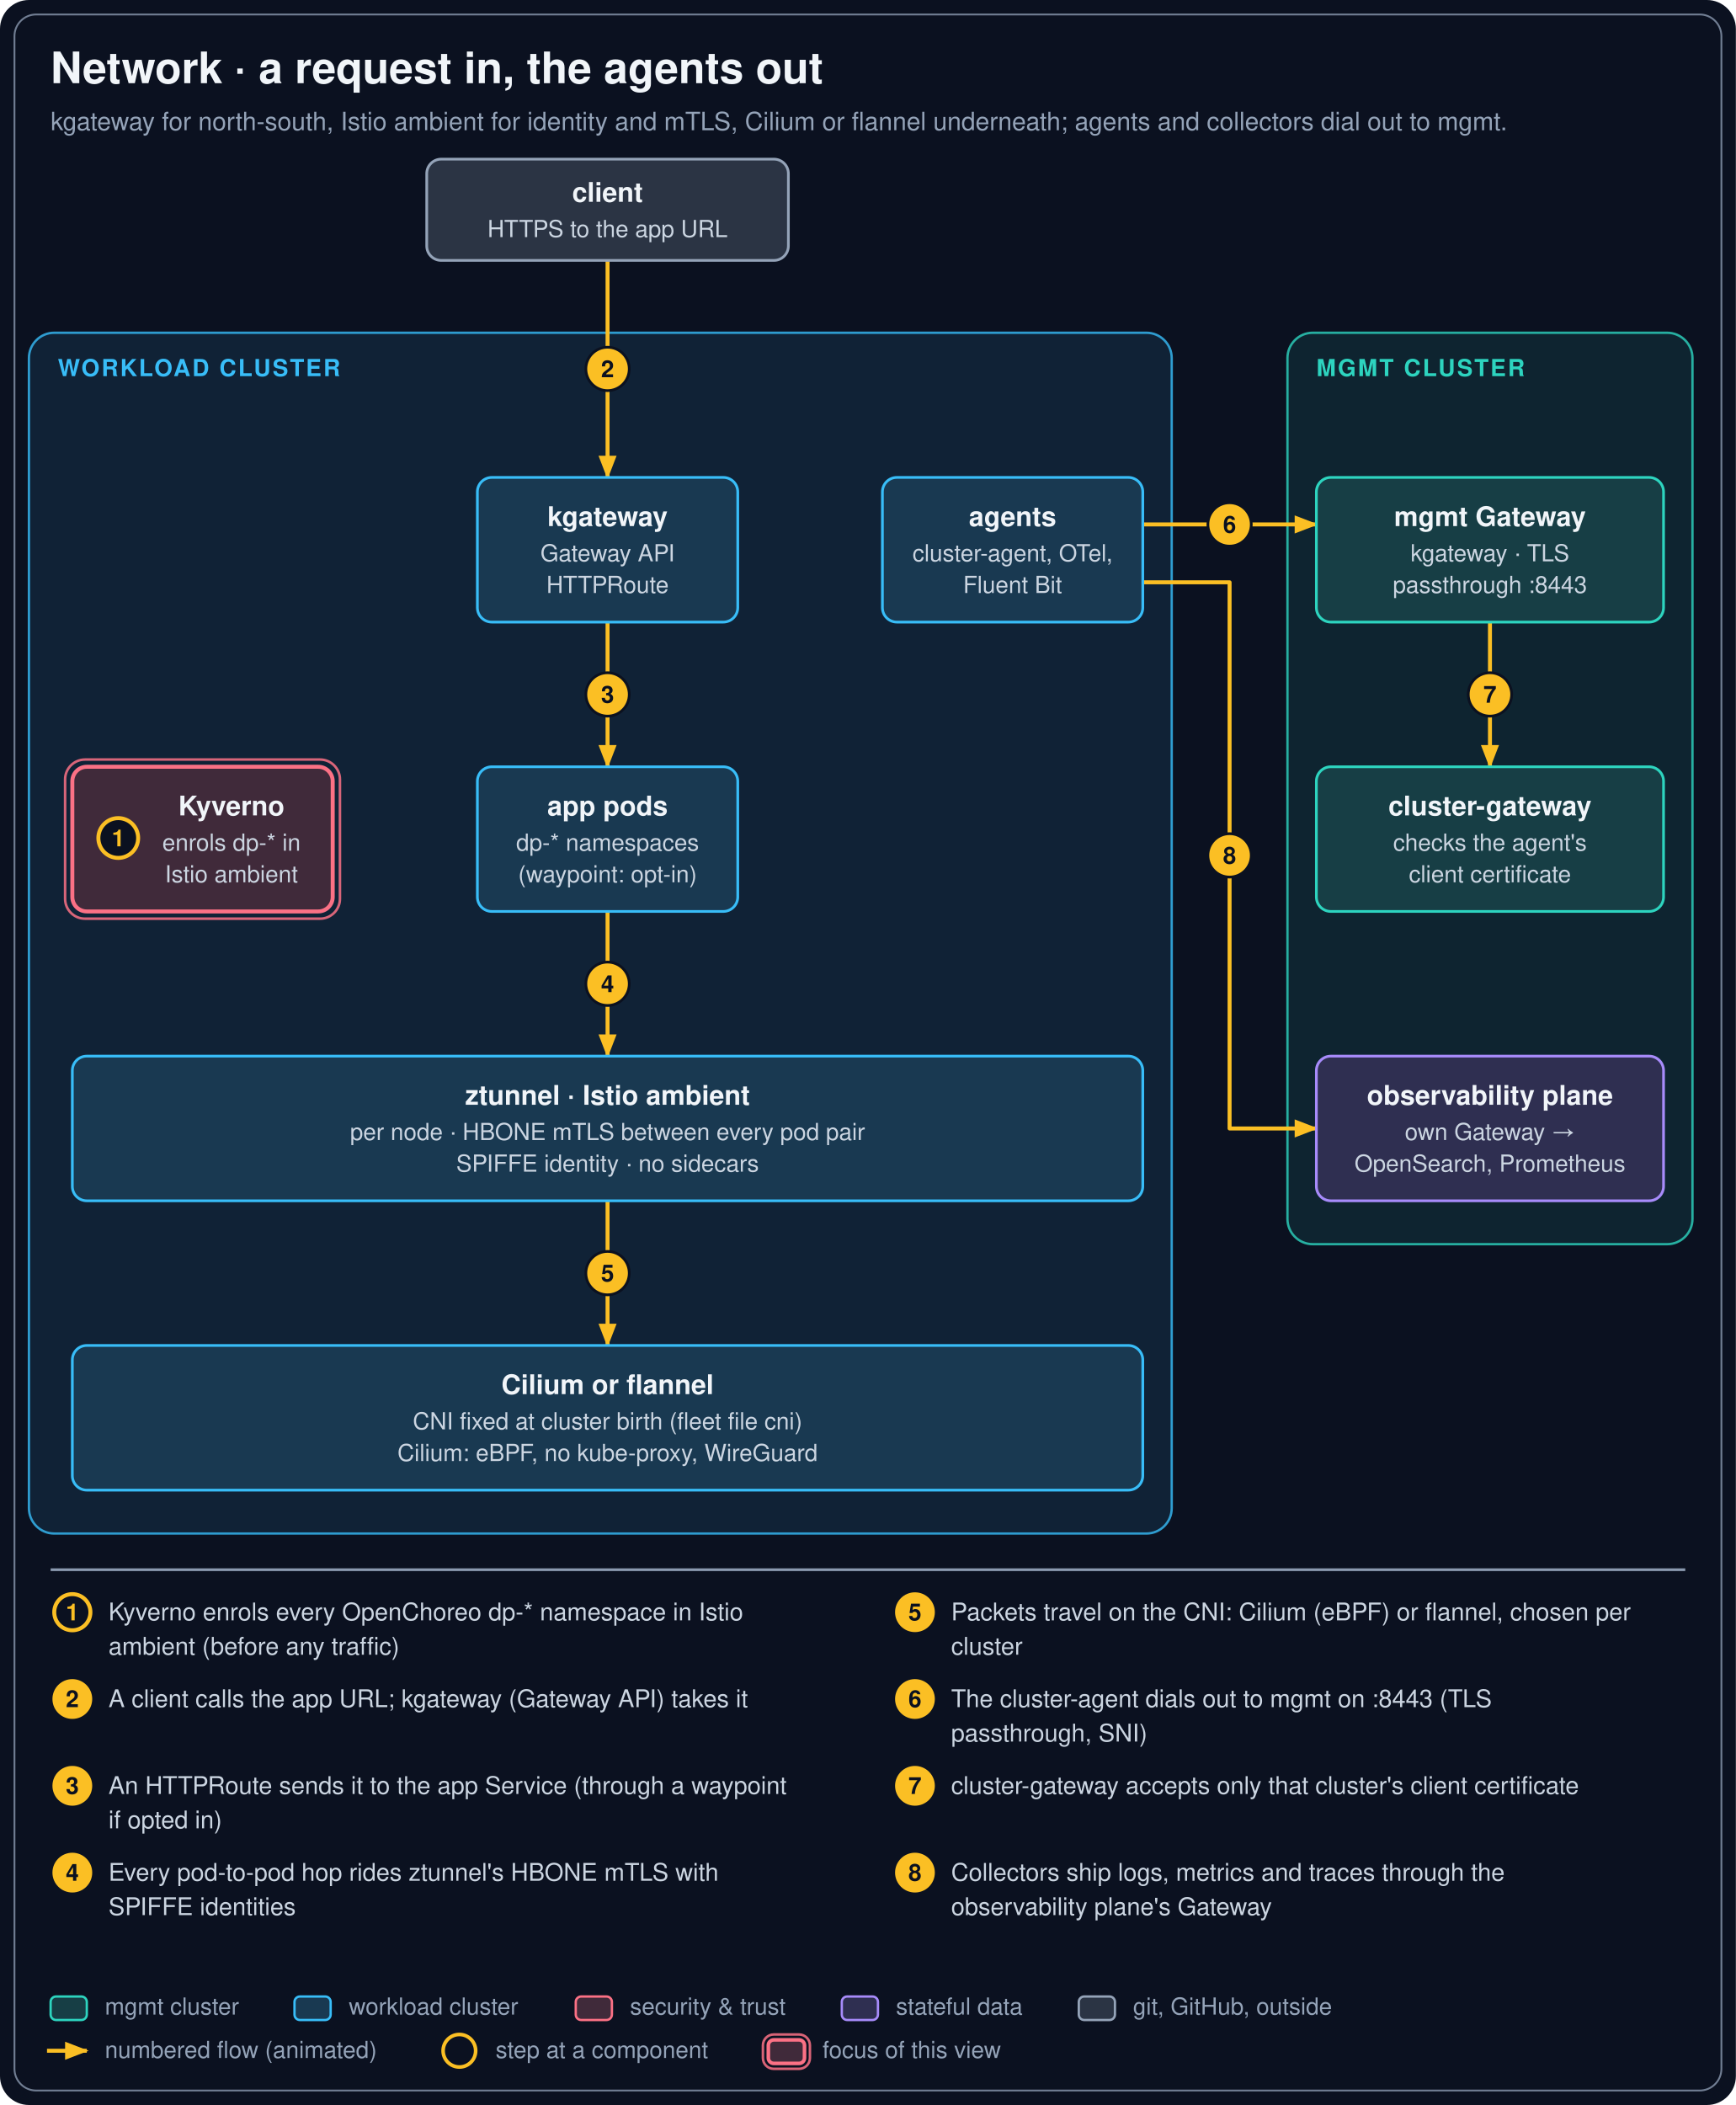
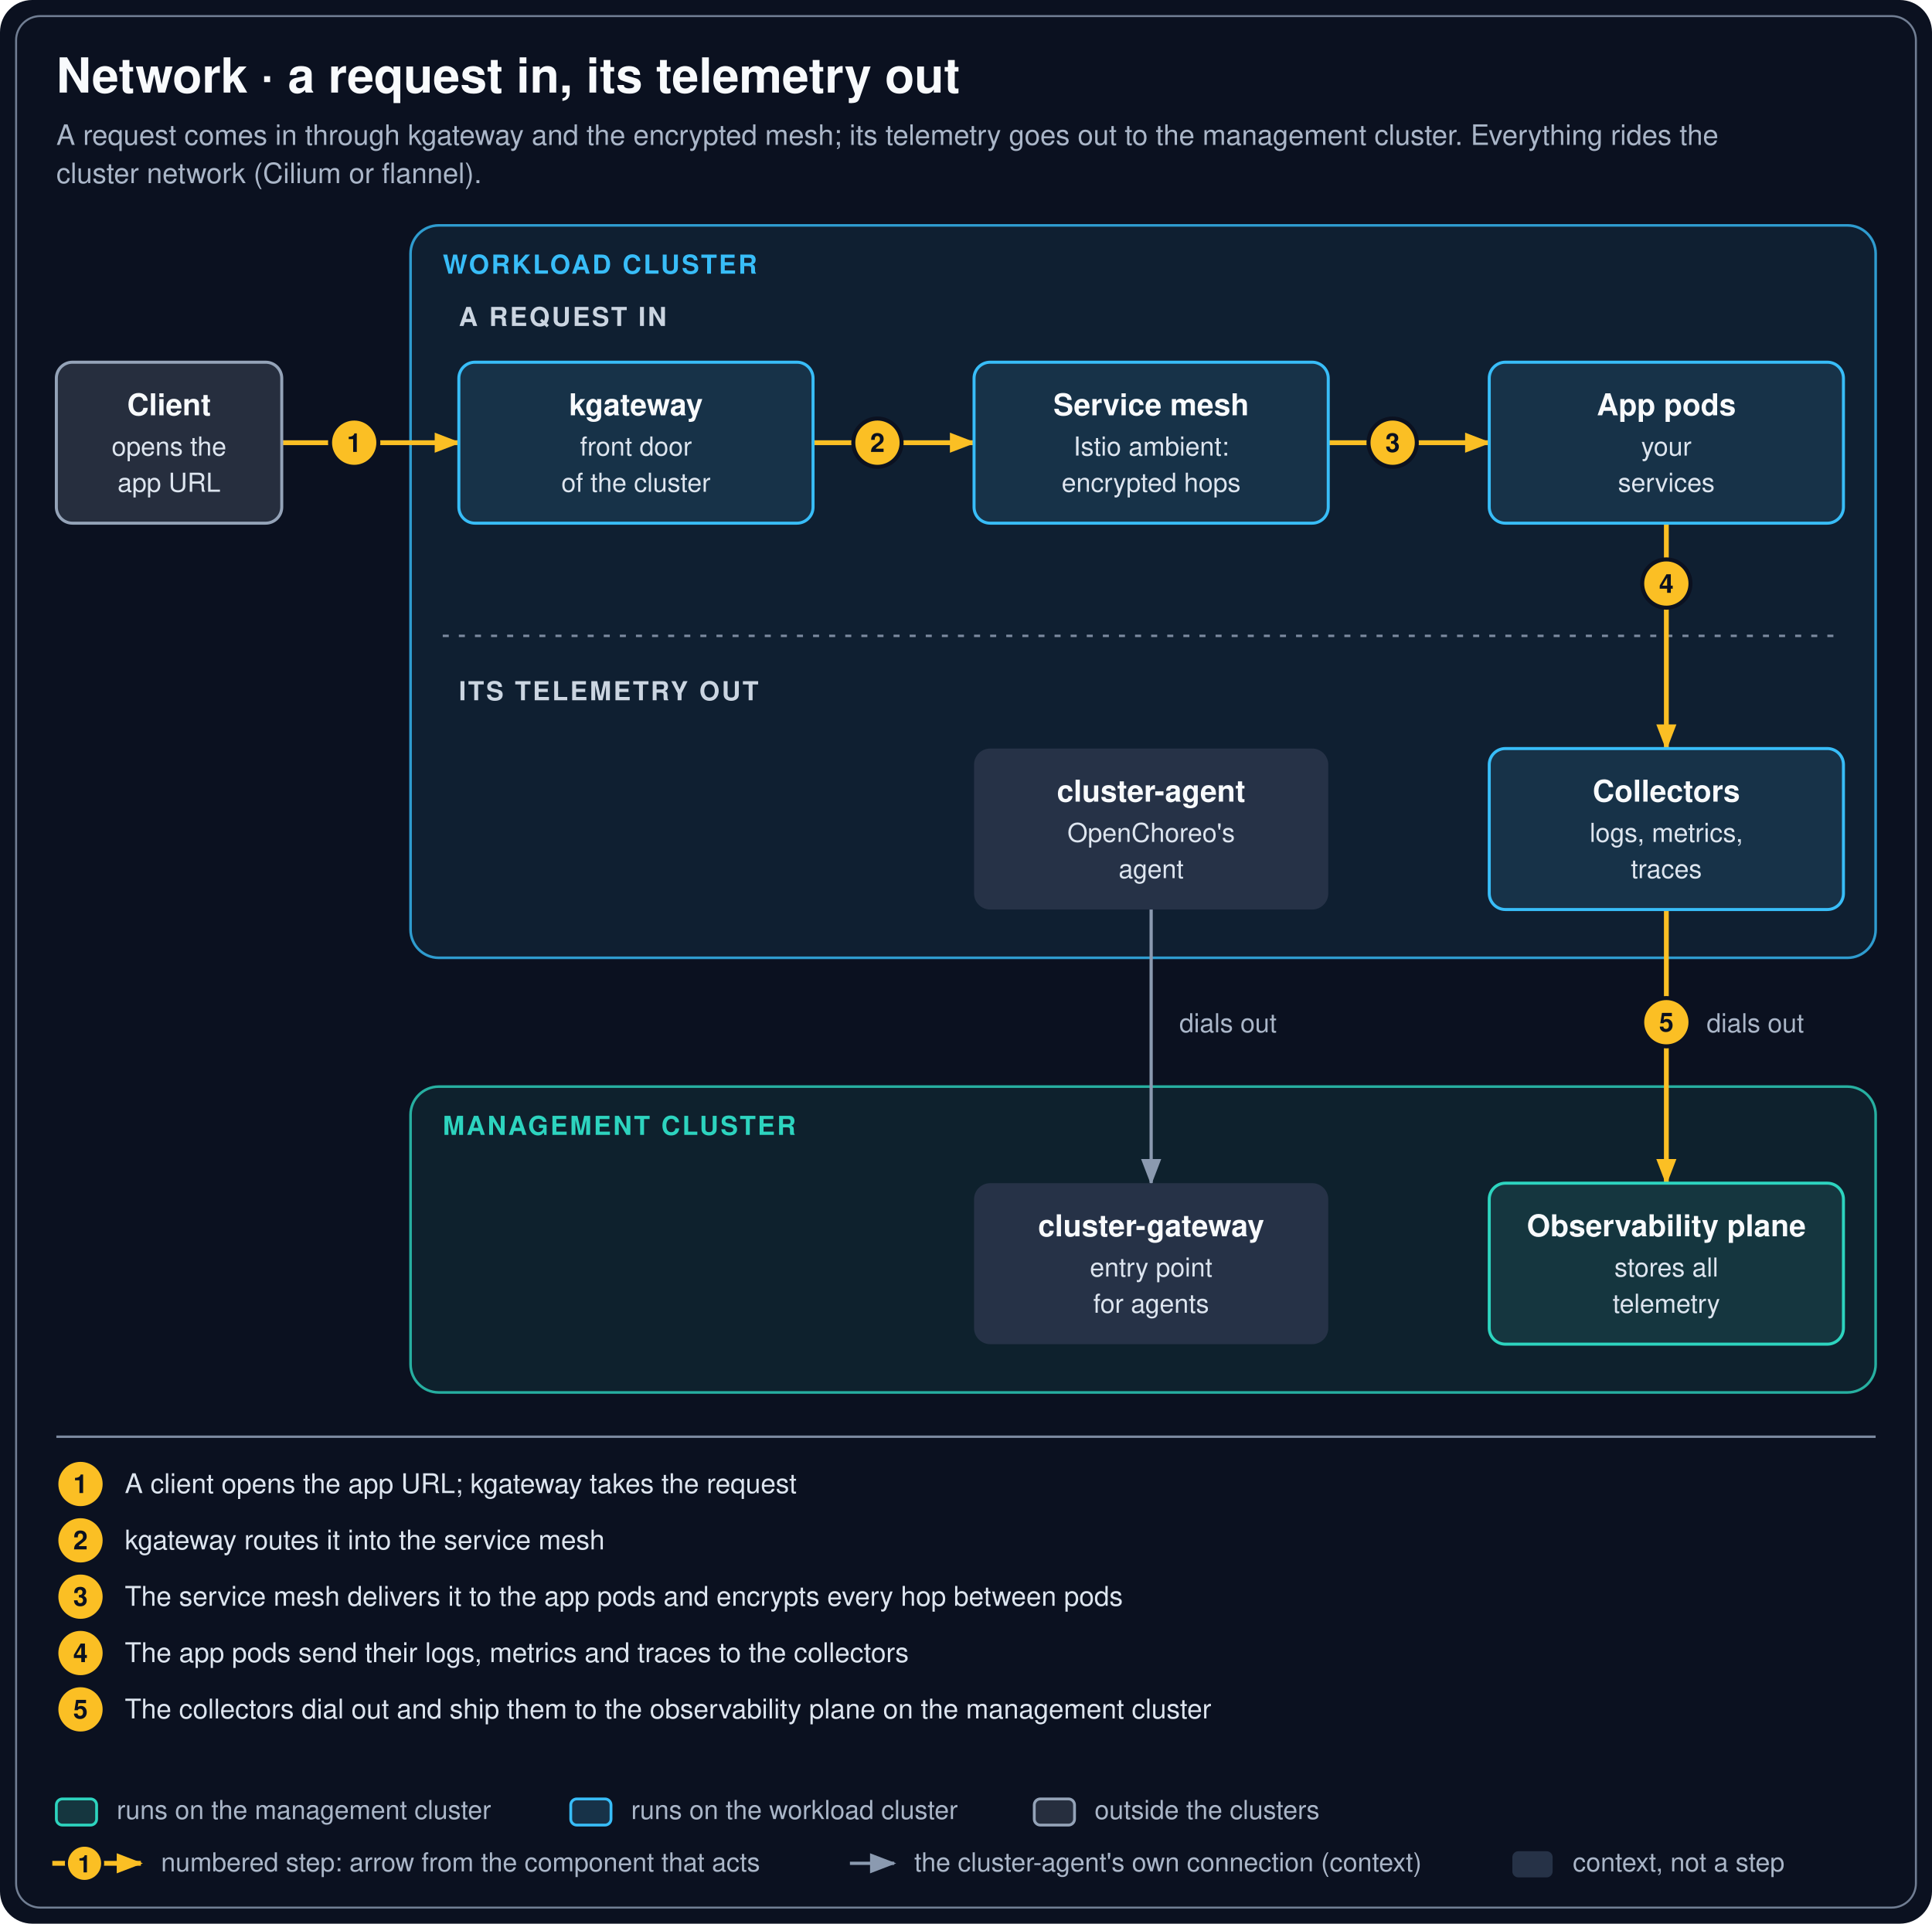
- <svg xmlns="http://www.w3.org/2000/svg" width="960" height="1164" viewBox="0 0 960 1164" role="img" aria-label="Network · a request in, the agents out">
-   <style>.s{font-family:'Segoe UI','Helvetica Neue',Helvetica,Arial,'Liberation Sans',sans-serif}.m{font-family:'JetBrains Mono',SFMono-Regular,Menlo,Consolas,'Liberation Mono',monospace}.fx{fill:none;stroke-width:3.2;stroke-linecap:round;stroke-dasharray:4 10;opacity:0;animation:fxdash .9s linear infinite,fxseq 11.30s linear infinite both}@keyframes fxdash{to{stroke-dashoffset:-14}}@keyframes fxseq{0%{opacity:0}3%{opacity:1}23.4%{opacity:1}28.4%{opacity:0}100%{opacity:0}}@media (prefers-reduced-motion:reduce){.fx{animation:none;opacity:0}}</style>
+ <svg xmlns="http://www.w3.org/2000/svg" width="960" height="956" viewBox="0 0 960 956" role="img" aria-label="Network · a request in, its telemetry out">
+   <style>.s{font-family:'Segoe UI','Helvetica Neue',Helvetica,Arial,'Liberation Sans',sans-serif}.m{font-family:'JetBrains Mono',SFMono-Regular,Menlo,Consolas,'Liberation Mono',monospace}.fx{fill:none;stroke-width:3.4;stroke-linecap:round;stroke-dasharray:4 10;opacity:0;animation:fxdash .9s linear infinite,fxseq 8.00s linear infinite both}@keyframes fxdash{to{stroke-dashoffset:-14}}@keyframes fxseq{0%{opacity:0}3%{opacity:1}33.0%{opacity:1}38.0%{opacity:0}100%{opacity:0}}@media (prefers-reduced-motion:reduce){.fx{animation:none;opacity:0}}</style>
  <defs>
+     <marker id="ah8b9ab0" markerWidth="13" markerHeight="10" refX="12" refY="5" orient="auto" markerUnits="userSpaceOnUse">
+       <path d="M0,0 L13,5 L0,10 z" fill="#8b9ab0" />
+     </marker>
+     <marker id="as8b9ab0" markerWidth="13" markerHeight="10" refX="1" refY="5" orient="auto" markerUnits="userSpaceOnUse">
+       <path d="M13,0 L0,5 L13,10 z" fill="#8b9ab0" />
+     </marker>
    <marker id="ahfbbf24" markerWidth="13" markerHeight="10" refX="12" refY="5" orient="auto" markerUnits="userSpaceOnUse">
      <path d="M0,0 L13,5 L0,10 z" fill="#fbbf24" />
    </marker>
+     <marker id="asfbbf24" markerWidth="13" markerHeight="10" refX="1" refY="5" orient="auto" markerUnits="userSpaceOnUse">
+       <path d="M13,0 L0,5 L13,10 z" fill="#fbbf24" />
+     </marker>
  </defs>
-   <rect width="960" height="1164" rx="16" fill="#0b1120" />
-   <rect x="8" y="8" width="944" height="1148" rx="12" fill="none" stroke="#8b9ab0" stroke-opacity=".8" />
-   <rect x="16" y="184" width="632" height="664" rx="14" fill="#102236" stroke="#38bdf8" stroke-opacity=".8" stroke-width="1.3" />
-   <text class="s" x="32.0" y="208.0" font-size="13" fill="#38bdf8" font-weight="700" letter-spacing="1.0">WORKLOAD CLUSTER</text>
-   <rect x="712" y="184" width="224" height="504" rx="14" fill="#0e2430" stroke="#2dd4bf" stroke-opacity=".8" stroke-width="1.3" />
-   <text class="s" x="728.0" y="208.0" font-size="13" fill="#2dd4bf" font-weight="700" letter-spacing="1.0">MGMT CLUSTER</text>
-   <path d="M 336.0 144.0 L 336.0 264.0" fill="none" stroke="#fbbf24" stroke-width="2.2" stroke-linejoin="round" marker-end="url(#ahfbbf24)" />
-   <path d="M 336.0 344.0 L 336.0 424.0" fill="none" stroke="#fbbf24" stroke-width="2.2" stroke-linejoin="round" marker-end="url(#ahfbbf24)" />
-   <path d="M 336.0 504.0 L 336.0 584.0" fill="none" stroke="#fbbf24" stroke-width="2.2" stroke-linejoin="round" marker-end="url(#ahfbbf24)" />
-   <path d="M 336.0 664.0 L 336.0 744.0" fill="none" stroke="#fbbf24" stroke-width="2.2" stroke-linejoin="round" marker-end="url(#ahfbbf24)" />
-   <path d="M 632.0 290.0 L 728.0 290.0" fill="none" stroke="#fbbf24" stroke-width="2.2" stroke-linejoin="round" marker-end="url(#ahfbbf24)" />
-   <path d="M 824.0 344.0 L 824.0 424.0" fill="none" stroke="#fbbf24" stroke-width="2.2" stroke-linejoin="round" marker-end="url(#ahfbbf24)" />
-   <path d="M 632.0 322.0 L 680.0 322.0 L 680.0 624.0 L 728.0 624.0" fill="none" stroke="#fbbf24" stroke-width="2.2" stroke-linejoin="round" marker-end="url(#ahfbbf24)" />
-   <path class="fx" d="M 336.0 144.0 L 336.0 264.0" stroke="#fde5a7" style="animation-delay:0s,1.10s" />
-   <path class="fx" d="M 336.0 344.0 L 336.0 424.0" stroke="#fde5a7" style="animation-delay:0s,2.20s" />
-   <path class="fx" d="M 336.0 504.0 L 336.0 584.0" stroke="#fde5a7" style="animation-delay:0s,3.30s" />
-   <path class="fx" d="M 336.0 664.0 L 336.0 744.0" stroke="#fde5a7" style="animation-delay:0s,4.40s" />
-   <path class="fx" d="M 632.0 290.0 L 728.0 290.0" stroke="#fde5a7" style="animation-delay:0s,5.50s" />
-   <path class="fx" d="M 824.0 344.0 L 824.0 424.0" stroke="#fde5a7" style="animation-delay:0s,6.60s" />
-   <path class="fx" d="M 632.0 322.0 L 680.0 322.0 L 680.0 624.0 L 728.0 624.0" stroke="#fde5a7" style="animation-delay:0s,7.70s" />
-   <rect x="236.0" y="88" width="200" height="56" rx="8" fill="#2b3444" stroke="#94a3b8" stroke-width="1.5" />
-   <text class="s" x="336.0" y="111.6" font-size="15" fill="#f1f5f9" font-weight="600" text-anchor="middle">client</text>
-   <text class="s" x="336.0" y="131.1" font-size="13" fill="#cbd5e1" text-anchor="middle">HTTPS to the app URL</text>
-   <rect x="264" y="264" width="144" height="80" rx="8" fill="#193951" stroke="#38bdf8" stroke-width="1.5" />
-   <text class="s" x="336.0" y="290.9" font-size="15" fill="#f1f5f9" font-weight="600" text-anchor="middle">kgateway</text>
-   <text class="s" x="336.0" y="310.4" font-size="13" fill="#cbd5e1" text-anchor="middle">Gateway API</text>
-   <text class="s" x="336.0" y="327.9" font-size="13" fill="#cbd5e1" text-anchor="middle">HTTPRoute</text>
-   <rect x="488" y="264" width="144" height="80" rx="8" fill="#193951" stroke="#38bdf8" stroke-width="1.5" />
-   <text class="s" x="560.0" y="290.9" font-size="15" fill="#f1f5f9" font-weight="600" text-anchor="middle">agents</text>
-   <text class="s" x="560.0" y="310.4" font-size="13" fill="#cbd5e1" text-anchor="middle">cluster-agent, OTel,</text>
-   <text class="s" x="560.0" y="327.9" font-size="13" fill="#cbd5e1" text-anchor="middle">Fluent Bit</text>
-   <rect x="36" y="420" width="152" height="88" rx="11" fill="none" stroke="#fb7185" stroke-opacity=".85" stroke-width="1.4" />
-   <rect x="40" y="424" width="144" height="80" rx="8" fill="#402a3a" stroke="#fb7185" stroke-width="2.2" />
-   <text class="s" x="128.0" y="450.9" font-size="15" fill="#f1f5f9" font-weight="600" text-anchor="middle">Kyverno</text>
-   <text class="s" x="128.0" y="470.4" font-size="13" fill="#cbd5e1" text-anchor="middle">enrols dp-* in</text>
-   <text class="s" x="128.0" y="487.9" font-size="13" fill="#cbd5e1" text-anchor="middle">Istio ambient</text>
-   <rect x="264" y="424" width="144" height="80" rx="8" fill="#193951" stroke="#38bdf8" stroke-width="1.5" />
-   <text class="s" x="336.0" y="450.9" font-size="15" fill="#f1f5f9" font-weight="600" text-anchor="middle">app pods</text>
-   <text class="s" x="336.0" y="470.4" font-size="13" fill="#cbd5e1" text-anchor="middle">dp-* namespaces</text>
-   <text class="s" x="336.0" y="487.9" font-size="13" fill="#cbd5e1" text-anchor="middle">(waypoint: opt-in)</text>
-   <rect x="40" y="584" width="592" height="80" rx="8" fill="#193951" stroke="#38bdf8" stroke-width="1.5" />
-   <text class="s" x="336.0" y="610.9" font-size="15" fill="#f1f5f9" font-weight="600" text-anchor="middle">ztunnel · Istio ambient</text>
-   <text class="s" x="336.0" y="630.4" font-size="13" fill="#cbd5e1" text-anchor="middle">per node · HBONE mTLS between every pod pair</text>
-   <text class="s" x="336.0" y="647.9" font-size="13" fill="#cbd5e1" text-anchor="middle">SPIFFE identity · no sidecars</text>
-   <rect x="40" y="744" width="592" height="80" rx="8" fill="#193951" stroke="#38bdf8" stroke-width="1.5" />
-   <text class="s" x="336.0" y="770.9" font-size="15" fill="#f1f5f9" font-weight="600" text-anchor="middle">Cilium or flannel</text>
-   <text class="s" x="336.0" y="790.4" font-size="13" fill="#cbd5e1" text-anchor="middle">CNI fixed at cluster birth (fleet file cni)</text>
-   <text class="s" x="336.0" y="807.9" font-size="13" fill="#cbd5e1" text-anchor="middle">Cilium: eBPF, no kube-proxy, WireGuard</text>
-   <rect x="728" y="264" width="192" height="80" rx="8" fill="#173e45" stroke="#2dd4bf" stroke-width="1.5" />
-   <text class="s" x="824.0" y="290.9" font-size="15" fill="#f1f5f9" font-weight="600" text-anchor="middle">mgmt Gateway</text>
-   <text class="s" x="824.0" y="310.4" font-size="13" fill="#cbd5e1" text-anchor="middle">kgateway · TLS</text>
-   <text class="s" x="824.0" y="327.9" font-size="13" fill="#cbd5e1" text-anchor="middle">passthrough :8443</text>
-   <rect x="728" y="424" width="192" height="80" rx="8" fill="#173e45" stroke="#2dd4bf" stroke-width="1.5" />
-   <text class="s" x="824.0" y="450.9" font-size="15" fill="#f1f5f9" font-weight="600" text-anchor="middle">cluster-gateway</text>
-   <text class="s" x="824.0" y="470.4" font-size="13" fill="#cbd5e1" text-anchor="middle">checks the agent's</text>
-   <text class="s" x="824.0" y="487.9" font-size="13" fill="#cbd5e1" text-anchor="middle">client certificate</text>
-   <rect x="728" y="584" width="192" height="80" rx="8" fill="#2f2f51" stroke="#a78bfa" stroke-width="1.5" />
-   <text class="s" x="824.0" y="610.9" font-size="15" fill="#f1f5f9" font-weight="600" text-anchor="middle">observability plane</text>
-   <text class="s" x="824.0" y="630.4" font-size="13" fill="#cbd5e1" text-anchor="middle">own Gateway →</text>
-   <text class="s" x="824.0" y="647.9" font-size="13" fill="#cbd5e1" text-anchor="middle">OpenSearch, Prometheus</text>
-   <text class="s" x="28.0" y="46.0" font-size="24" fill="#f1f5f9" font-weight="700">Network · a request in, the agents out</text>
-   <text class="s" x="28.0" y="72.0" font-size="14" fill="#94a3b8">kgateway for north-south, Istio ambient for identity and mTLS, Cilium or flannel underneath; agents and collectors dial out to mgmt.</text>
-   <circle cx="65.4" cy="463.4" r="11" fill="#0b1120" stroke="#fbbf24" stroke-width="2.2" />
-   <text class="s" x="65.4" y="468.0" font-size="13" font-weight="700" fill="#fbbf24" text-anchor="middle">1</text>
-   <circle cx="336.0" cy="204.0" r="12" fill="#fbbf24" stroke="#0b1120" stroke-width="1.5" />
-   <text class="s" x="336.0" y="208.6" font-size="13" font-weight="700" fill="#0b1120" text-anchor="middle">2</text>
-   <circle cx="336.0" cy="384.0" r="12" fill="#fbbf24" stroke="#0b1120" stroke-width="1.5" />
-   <text class="s" x="336.0" y="388.6" font-size="13" font-weight="700" fill="#0b1120" text-anchor="middle">3</text>
-   <circle cx="336.0" cy="544.0" r="12" fill="#fbbf24" stroke="#0b1120" stroke-width="1.5" />
-   <text class="s" x="336.0" y="548.6" font-size="13" font-weight="700" fill="#0b1120" text-anchor="middle">4</text>
-   <circle cx="336.0" cy="704.0" r="12" fill="#fbbf24" stroke="#0b1120" stroke-width="1.5" />
-   <text class="s" x="336.0" y="708.6" font-size="13" font-weight="700" fill="#0b1120" text-anchor="middle">5</text>
-   <circle cx="680.0" cy="290.0" r="12" fill="#fbbf24" stroke="#0b1120" stroke-width="1.5" />
-   <text class="s" x="680.0" y="294.6" font-size="13" font-weight="700" fill="#0b1120" text-anchor="middle">6</text>
-   <circle cx="824.0" cy="384.0" r="12" fill="#fbbf24" stroke="#0b1120" stroke-width="1.5" />
-   <text class="s" x="824.0" y="388.6" font-size="13" font-weight="700" fill="#0b1120" text-anchor="middle">7</text>
-   <circle cx="680.0" cy="473.0" r="12" fill="#fbbf24" stroke="#0b1120" stroke-width="1.5" />
-   <text class="s" x="680.0" y="477.6" font-size="13" font-weight="700" fill="#0b1120" text-anchor="middle">8</text>
-   <line x1="28" y1="868" x2="932" y2="868" stroke="#8b9ab0" stroke-width="1.5" />
-   <circle cx="40.0" cy="891.5" r="10" fill="#0b1120" stroke="#fbbf24" stroke-width="2.2" />
-   <text class="s" x="40.0" y="896" font-size="13" font-weight="700" fill="#fbbf24" text-anchor="middle">1</text>
-   <text class="s" x="60.0" y="896.0" font-size="13.5" fill="#cbd5e1">Kyverno enrols every OpenChoreo dp-* namespace in Istio</text>
-   <text class="s" x="60.0" y="915.0" font-size="13.5" fill="#cbd5e1">ambient (before any traffic)</text>
-   <circle cx="506.0" cy="891.5" r="11" fill="#fbbf24" />
-   <text class="s" x="506.0" y="896" font-size="13" font-weight="700" fill="#0b1120" text-anchor="middle">5</text>
-   <text class="s" x="526.0" y="896.0" font-size="13.5" fill="#cbd5e1">Packets travel on the CNI: Cilium (eBPF) or flannel, chosen per</text>
-   <text class="s" x="526.0" y="915.0" font-size="13.5" fill="#cbd5e1">cluster</text>
-   <circle cx="40.0" cy="939.5" r="11" fill="#fbbf24" />
-   <text class="s" x="40.0" y="944" font-size="13" font-weight="700" fill="#0b1120" text-anchor="middle">2</text>
-   <text class="s" x="60.0" y="944.0" font-size="13.5" fill="#cbd5e1">A client calls the app URL; kgateway (Gateway API) takes it</text>
-   <circle cx="506.0" cy="939.5" r="11" fill="#fbbf24" />
-   <text class="s" x="506.0" y="944" font-size="13" font-weight="700" fill="#0b1120" text-anchor="middle">6</text>
-   <text class="s" x="526.0" y="944.0" font-size="13.5" fill="#cbd5e1">The cluster-agent dials out to mgmt on :8443 (TLS</text>
-   <text class="s" x="526.0" y="963.0" font-size="13.5" fill="#cbd5e1">passthrough, SNI)</text>
-   <circle cx="40.0" cy="987.5" r="11" fill="#fbbf24" />
-   <text class="s" x="40.0" y="992" font-size="13" font-weight="700" fill="#0b1120" text-anchor="middle">3</text>
-   <text class="s" x="60.0" y="992.0" font-size="13.5" fill="#cbd5e1">An HTTPRoute sends it to the app Service (through a waypoint</text>
-   <text class="s" x="60.0" y="1011.0" font-size="13.5" fill="#cbd5e1">if opted in)</text>
-   <circle cx="506.0" cy="987.5" r="11" fill="#fbbf24" />
-   <text class="s" x="506.0" y="992" font-size="13" font-weight="700" fill="#0b1120" text-anchor="middle">7</text>
-   <text class="s" x="526.0" y="992.0" font-size="13.5" fill="#cbd5e1">cluster-gateway accepts only that cluster's client certificate</text>
-   <circle cx="40.0" cy="1035.5" r="11" fill="#fbbf24" />
-   <text class="s" x="40.0" y="1040" font-size="13" font-weight="700" fill="#0b1120" text-anchor="middle">4</text>
-   <text class="s" x="60.0" y="1040.0" font-size="13.5" fill="#cbd5e1">Every pod-to-pod hop rides ztunnel's HBONE mTLS with</text>
-   <text class="s" x="60.0" y="1059.0" font-size="13.5" fill="#cbd5e1">SPIFFE identities</text>
-   <circle cx="506.0" cy="1035.5" r="11" fill="#fbbf24" />
-   <text class="s" x="506.0" y="1040" font-size="13" font-weight="700" fill="#0b1120" text-anchor="middle">8</text>
-   <text class="s" x="526.0" y="1040.0" font-size="13.5" fill="#cbd5e1">Collectors ship logs, metrics and traces through the</text>
-   <text class="s" x="526.0" y="1059.0" font-size="13.5" fill="#cbd5e1">observability plane's Gateway</text>
-   <rect x="28" y="1104" width="20" height="13" rx="3" fill="#173e45" stroke="#2dd4bf" stroke-width="1.3" />
-   <text class="s" x="58.0" y="1114.0" font-size="13" fill="#94a3b8">mgmt cluster</text>
-   <rect x="162.863" y="1104" width="20" height="13" rx="3" fill="#193951" stroke="#38bdf8" stroke-width="1.3" />
-   <text class="s" x="192.9" y="1114.0" font-size="13" fill="#94a3b8">workload cluster</text>
-   <rect x="318.41" y="1104" width="20" height="13" rx="3" fill="#402a3a" stroke="#fb7185" stroke-width="1.3" />
-   <text class="s" x="348.4" y="1114.0" font-size="13" fill="#94a3b8">security &amp; trust</text>
-   <rect x="465.537" y="1104" width="20" height="13" rx="3" fill="#2f2f51" stroke="#a78bfa" stroke-width="1.3" />
-   <text class="s" x="495.5" y="1114.0" font-size="13" fill="#94a3b8">stateful data</text>
-   <rect x="596.61" y="1104" width="20" height="13" rx="3" fill="#2b3444" stroke="#94a3b8" stroke-width="1.3" />
-   <text class="s" x="626.6" y="1114.0" font-size="13" fill="#94a3b8">git, GitHub, outside</text>
-   <path d="M 26 1134 L 48 1134" stroke="#fbbf24" stroke-width="2.2" marker-end="url(#ahfbbf24)" />
-   <path class="fx" d="M 26 1134 L 48 1134" stroke="#fde5a7" style="animation-delay:0s,0.00s" />
-   <text class="s" x="58.0" y="1138.0" font-size="13" fill="#94a3b8">numbered flow (animated)</text>
-   <circle cx="254.055" cy="1134" r="9" fill="#0b1120" stroke="#fbbf24" stroke-width="2" />
-   <text class="s" x="274.1" y="1138.0" font-size="13" fill="#94a3b8">step at a component</text>
-   <rect x="421.915" y="1125" width="26" height="19" rx="6" fill="none" stroke="#fb7185" stroke-opacity=".85" stroke-width="1.4" />
-   <rect x="424.915" y="1128" width="20" height="13" rx="3" fill="#402a3a" stroke="#fb7185" stroke-width="2" />
-   <text class="s" x="454.9" y="1138.0" font-size="13" fill="#94a3b8">focus of this view</text>
+   <rect width="960" height="956" rx="16" fill="#0b1120" />
+   <rect x="8" y="8" width="944" height="940" rx="12" fill="none" stroke="#8b9ab0" stroke-opacity=".8" />
+   <rect x="204" y="112" width="728" height="364" rx="14" fill="#0f1f31" stroke="#38bdf8" stroke-opacity=".8" stroke-width="1.3" />
+   <text class="s" x="220.0" y="136.0" font-size="13" fill="#38bdf8" font-weight="700" letter-spacing="1.0">WORKLOAD CLUSTER</text>
+   <rect x="204" y="540" width="728" height="152" rx="14" fill="#0e212d" stroke="#2dd4bf" stroke-opacity=".8" stroke-width="1.3" />
+   <text class="s" x="220.0" y="564.0" font-size="13" fill="#2dd4bf" font-weight="700" letter-spacing="1.0">MANAGEMENT CLUSTER</text>
+   <path d="M 220 316 L 916 316" stroke="#7c8aa0" stroke-width="1.2" stroke-dasharray="3 5" />
+   <path d="M 140.0 220.0 L 228.0 220.0" fill="none" stroke="#fbbf24" stroke-width="2.4" stroke-linejoin="round" marker-end="url(#ahfbbf24)" />
+   <path d="M 404.0 220.0 L 484.0 220.0" fill="none" stroke="#fbbf24" stroke-width="2.4" stroke-linejoin="round" marker-end="url(#ahfbbf24)" />
+   <path d="M 660.0 220.0 L 740.0 220.0" fill="none" stroke="#fbbf24" stroke-width="2.4" stroke-linejoin="round" marker-end="url(#ahfbbf24)" />
+   <path d="M 828.0 260.0 L 828.0 372.0" fill="none" stroke="#fbbf24" stroke-width="2.4" stroke-linejoin="round" marker-end="url(#ahfbbf24)" />
+   <path d="M 828.0 452.0 L 828.0 588.0" fill="none" stroke="#fbbf24" stroke-width="2.4" stroke-linejoin="round" marker-end="url(#ahfbbf24)" />
+   <path d="M 572.0 452.0 L 572.0 588.0" fill="none" stroke="#8b9ab0" stroke-width="1.6" stroke-linejoin="round" marker-end="url(#ah8b9ab0)" />
+   <path class="fx" d="M 140.0 220.0 L 228.0 220.0" stroke="#fde5a7" style="animation-delay:0s,0.00s" />
+   <path class="fx" d="M 404.0 220.0 L 484.0 220.0" stroke="#fde5a7" style="animation-delay:0s,1.10s" />
+   <path class="fx" d="M 660.0 220.0 L 740.0 220.0" stroke="#fde5a7" style="animation-delay:0s,2.20s" />
+   <path class="fx" d="M 828.0 260.0 L 828.0 372.0" stroke="#fde5a7" style="animation-delay:0s,3.30s" />
+   <path class="fx" d="M 828.0 452.0 L 828.0 588.0" stroke="#fde5a7" style="animation-delay:0s,4.40s" />
+   <rect x="28" y="180" width="112" height="80" rx="8" fill="#262e3e" stroke="#94a3b8" stroke-width="1.5" />
+   <text class="s" x="84.0" y="206.4" font-size="15" fill="#f8fafc" font-weight="600" text-anchor="middle">Client</text>
+   <text class="s" x="84.0" y="226.4" font-size="13" fill="#dde5ef" text-anchor="middle">opens the</text>
+   <text class="s" x="84.0" y="244.4" font-size="13" fill="#dde5ef" text-anchor="middle">app URL</text>
+   <rect x="228" y="180" width="176" height="80" rx="8" fill="#173248" stroke="#38bdf8" stroke-width="1.5" />
+   <text class="s" x="316.0" y="206.4" font-size="15" fill="#f8fafc" font-weight="600" text-anchor="middle">kgateway</text>
+   <text class="s" x="316.0" y="226.4" font-size="13" fill="#dde5ef" text-anchor="middle">front door</text>
+   <text class="s" x="316.0" y="244.4" font-size="13" fill="#dde5ef" text-anchor="middle">of the cluster</text>
+   <rect x="484" y="180" width="176" height="80" rx="8" fill="#173248" stroke="#38bdf8" stroke-width="1.5" />
+   <text class="s" x="572.0" y="206.4" font-size="15" fill="#f8fafc" font-weight="600" text-anchor="middle">Service mesh</text>
+   <text class="s" x="572.0" y="226.4" font-size="13" fill="#dde5ef" text-anchor="middle">Istio ambient:</text>
+   <text class="s" x="572.0" y="244.4" font-size="13" fill="#dde5ef" text-anchor="middle">encrypted hops</text>
+   <rect x="740" y="180" width="176" height="80" rx="8" fill="#173248" stroke="#38bdf8" stroke-width="1.5" />
+   <text class="s" x="828.0" y="206.4" font-size="15" fill="#f8fafc" font-weight="600" text-anchor="middle">App pods</text>
+   <text class="s" x="828.0" y="226.4" font-size="13" fill="#dde5ef" text-anchor="middle">your</text>
+   <text class="s" x="828.0" y="244.4" font-size="13" fill="#dde5ef" text-anchor="middle">services</text>
+   <rect x="484" y="372" width="176" height="80" rx="8" fill="#263247" stroke="none" stroke-width="0" />
+   <text class="s" x="572.0" y="398.4" font-size="15" fill="#f8fafc" font-weight="600" text-anchor="middle">cluster-agent</text>
+   <text class="s" x="572.0" y="418.4" font-size="13" fill="#dde5ef" text-anchor="middle">OpenChoreo's</text>
+   <text class="s" x="572.0" y="436.4" font-size="13" fill="#dde5ef" text-anchor="middle">agent</text>
+   <rect x="740" y="372" width="176" height="80" rx="8" fill="#173248" stroke="#38bdf8" stroke-width="1.5" />
+   <text class="s" x="828.0" y="398.4" font-size="15" fill="#f8fafc" font-weight="600" text-anchor="middle">Collectors</text>
+   <text class="s" x="828.0" y="418.4" font-size="13" fill="#dde5ef" text-anchor="middle">logs, metrics,</text>
+   <text class="s" x="828.0" y="436.4" font-size="13" fill="#dde5ef" text-anchor="middle">traces</text>
+   <rect x="484" y="588" width="176" height="80" rx="8" fill="#263247" stroke="none" stroke-width="0" />
+   <text class="s" x="572.0" y="614.4" font-size="15" fill="#f8fafc" font-weight="600" text-anchor="middle">cluster-gateway</text>
+   <text class="s" x="572.0" y="634.4" font-size="13" fill="#dde5ef" text-anchor="middle">entry point</text>
+   <text class="s" x="572.0" y="652.4" font-size="13" fill="#dde5ef" text-anchor="middle">for agents</text>
+   <rect x="740" y="588" width="176" height="80" rx="8" fill="#15363f" stroke="#2dd4bf" stroke-width="1.5" />
+   <text class="s" x="828.0" y="614.4" font-size="15" fill="#f8fafc" font-weight="600" text-anchor="middle">Observability plane</text>
+   <text class="s" x="828.0" y="634.4" font-size="13" fill="#dde5ef" text-anchor="middle">stores all</text>
+   <text class="s" x="828.0" y="652.4" font-size="13" fill="#dde5ef" text-anchor="middle">telemetry</text>
+   <text class="s" x="28.0" y="46.0" font-size="24" fill="#f8fafc" font-weight="700">Network · a request in, its telemetry out</text>
+   <text class="s" x="28.0" y="72.0" font-size="14" fill="#aab6c8">A request comes in through kgateway and the encrypted mesh; its telemetry goes out to the management cluster. Everything rides the</text>
+   <text class="s" x="28.0" y="91.0" font-size="14" fill="#aab6c8">cluster network (Cilium or flannel).</text>
+   <text class="s" x="228.0" y="162.0" font-size="13" fill="#cbd5e1" font-weight="700" letter-spacing="1.0">A REQUEST IN</text>
+   <text class="s" x="228.0" y="348.0" font-size="13" fill="#cbd5e1" font-weight="700" letter-spacing="1.0">ITS TELEMETRY OUT</text>
+   <circle cx="176.0" cy="220.0" r="12" fill="#fbbf24" stroke="#0b1120" stroke-width="2" />
+   <text class="s" x="176.0" y="224.6" font-size="13" font-weight="700" fill="#0b1120" text-anchor="middle">1</text>
+   <circle cx="436.0" cy="220.0" r="12" fill="#fbbf24" stroke="#0b1120" stroke-width="2" />
+   <text class="s" x="436.0" y="224.6" font-size="13" font-weight="700" fill="#0b1120" text-anchor="middle">2</text>
+   <circle cx="692.0" cy="220.0" r="12" fill="#fbbf24" stroke="#0b1120" stroke-width="2" />
+   <text class="s" x="692.0" y="224.6" font-size="13" font-weight="700" fill="#0b1120" text-anchor="middle">3</text>
+   <circle cx="828.0" cy="290.0" r="12" fill="#fbbf24" stroke="#0b1120" stroke-width="2" />
+   <text class="s" x="828.0" y="294.6" font-size="13" font-weight="700" fill="#0b1120" text-anchor="middle">4</text>
+   <rect x="844.0" y="499.0" width="59.3" height="20.0" rx="3" fill="#0b1120" />
+   <text class="s" x="848.0" y="513.0" font-size="13" fill="#aab6c8">dials out</text>
+   <circle cx="828.0" cy="508.0" r="12" fill="#fbbf24" stroke="#0b1120" stroke-width="2" />
+   <text class="s" x="828.0" y="512.6" font-size="13" font-weight="700" fill="#0b1120" text-anchor="middle">5</text>
+   <rect x="582.0" y="499.0" width="59.3" height="20.0" rx="3" fill="#0b1120" />
+   <text class="s" x="586.0" y="513.0" font-size="13" fill="#aab6c8">dials out</text>
+   <line x1="28" y1="714" x2="932" y2="714" stroke="#7c8aa0" stroke-width="1.2" />
+   <circle cx="40" cy="737.5" r="11" fill="#fbbf24" />
+   <text class="s" x="40" y="742" font-size="13" font-weight="700" fill="#0b1120" text-anchor="middle">1</text>
+   <text class="s" x="62.0" y="742.0" font-size="13.5" fill="#dde5ef">A client opens the app URL; kgateway takes the request</text>
+   <circle cx="40" cy="765.5" r="11" fill="#fbbf24" />
+   <text class="s" x="40" y="770" font-size="13" font-weight="700" fill="#0b1120" text-anchor="middle">2</text>
+   <text class="s" x="62.0" y="770.0" font-size="13.5" fill="#dde5ef">kgateway routes it into the service mesh</text>
+   <circle cx="40" cy="793.5" r="11" fill="#fbbf24" />
+   <text class="s" x="40" y="798" font-size="13" font-weight="700" fill="#0b1120" text-anchor="middle">3</text>
+   <text class="s" x="62.0" y="798.0" font-size="13.5" fill="#dde5ef">The service mesh delivers it to the app pods and encrypts every hop between pods</text>
+   <circle cx="40" cy="821.5" r="11" fill="#fbbf24" />
+   <text class="s" x="40" y="826" font-size="13" font-weight="700" fill="#0b1120" text-anchor="middle">4</text>
+   <text class="s" x="62.0" y="826.0" font-size="13.5" fill="#dde5ef">The app pods send their logs, metrics and traces to the collectors</text>
+   <circle cx="40" cy="849.5" r="11" fill="#fbbf24" />
+   <text class="s" x="40" y="854" font-size="13" font-weight="700" fill="#0b1120" text-anchor="middle">5</text>
+   <text class="s" x="62.0" y="854.0" font-size="13.5" fill="#dde5ef">The collectors dial out and ship them to the observability plane on the management cluster</text>
+   <rect x="28" y="894" width="20" height="13" rx="3" fill="#15363f" stroke="#2dd4bf" stroke-width="1.4" />
+   <text class="s" x="58.0" y="904.0" font-size="13" fill="#aab6c8">runs on the management cluster</text>
+   <rect x="283.605" y="894" width="20" height="13" rx="3" fill="#173248" stroke="#38bdf8" stroke-width="1.4" />
+   <text class="s" x="313.6" y="904.0" font-size="13" fill="#aab6c8">runs on the workload cluster</text>
+   <rect x="513.924" y="894" width="20" height="13" rx="3" fill="#262e3e" stroke="#94a3b8" stroke-width="1.4" />
+   <text class="s" x="543.9" y="904.0" font-size="13" fill="#aab6c8">outside the clusters</text>
+   <path d="M 26 926 L 70 926" stroke="#fbbf24" stroke-width="2.4" marker-end="url(#ahfbbf24)" />
+   <circle cx="42" cy="926" r="9" fill="#fbbf24" stroke="#0b1120" stroke-width="1.5" />
+   <text class="s" x="42" y="930.5" font-size="12" font-weight="700" fill="#0b1120" text-anchor="middle">1</text>
+   <text class="s" x="80.0" y="930.0" font-size="13" fill="#aab6c8">numbered step: arrow from the component that acts</text>
+   <path d="M 422.32 926 L 444.32 926" stroke="#8b9ab0" stroke-width="1.6" marker-end="url(#ah8b9ab0)" />
+   <text class="s" x="454.3" y="930.0" font-size="13" fill="#aab6c8">the cluster-agent's own connection (context)</text>
+   <rect x="751.485" y="920" width="20" height="13" rx="3" fill="#263247" />
+   <text class="s" x="781.5" y="930.0" font-size="13" fill="#aab6c8">context, not a step</text>
</svg>
